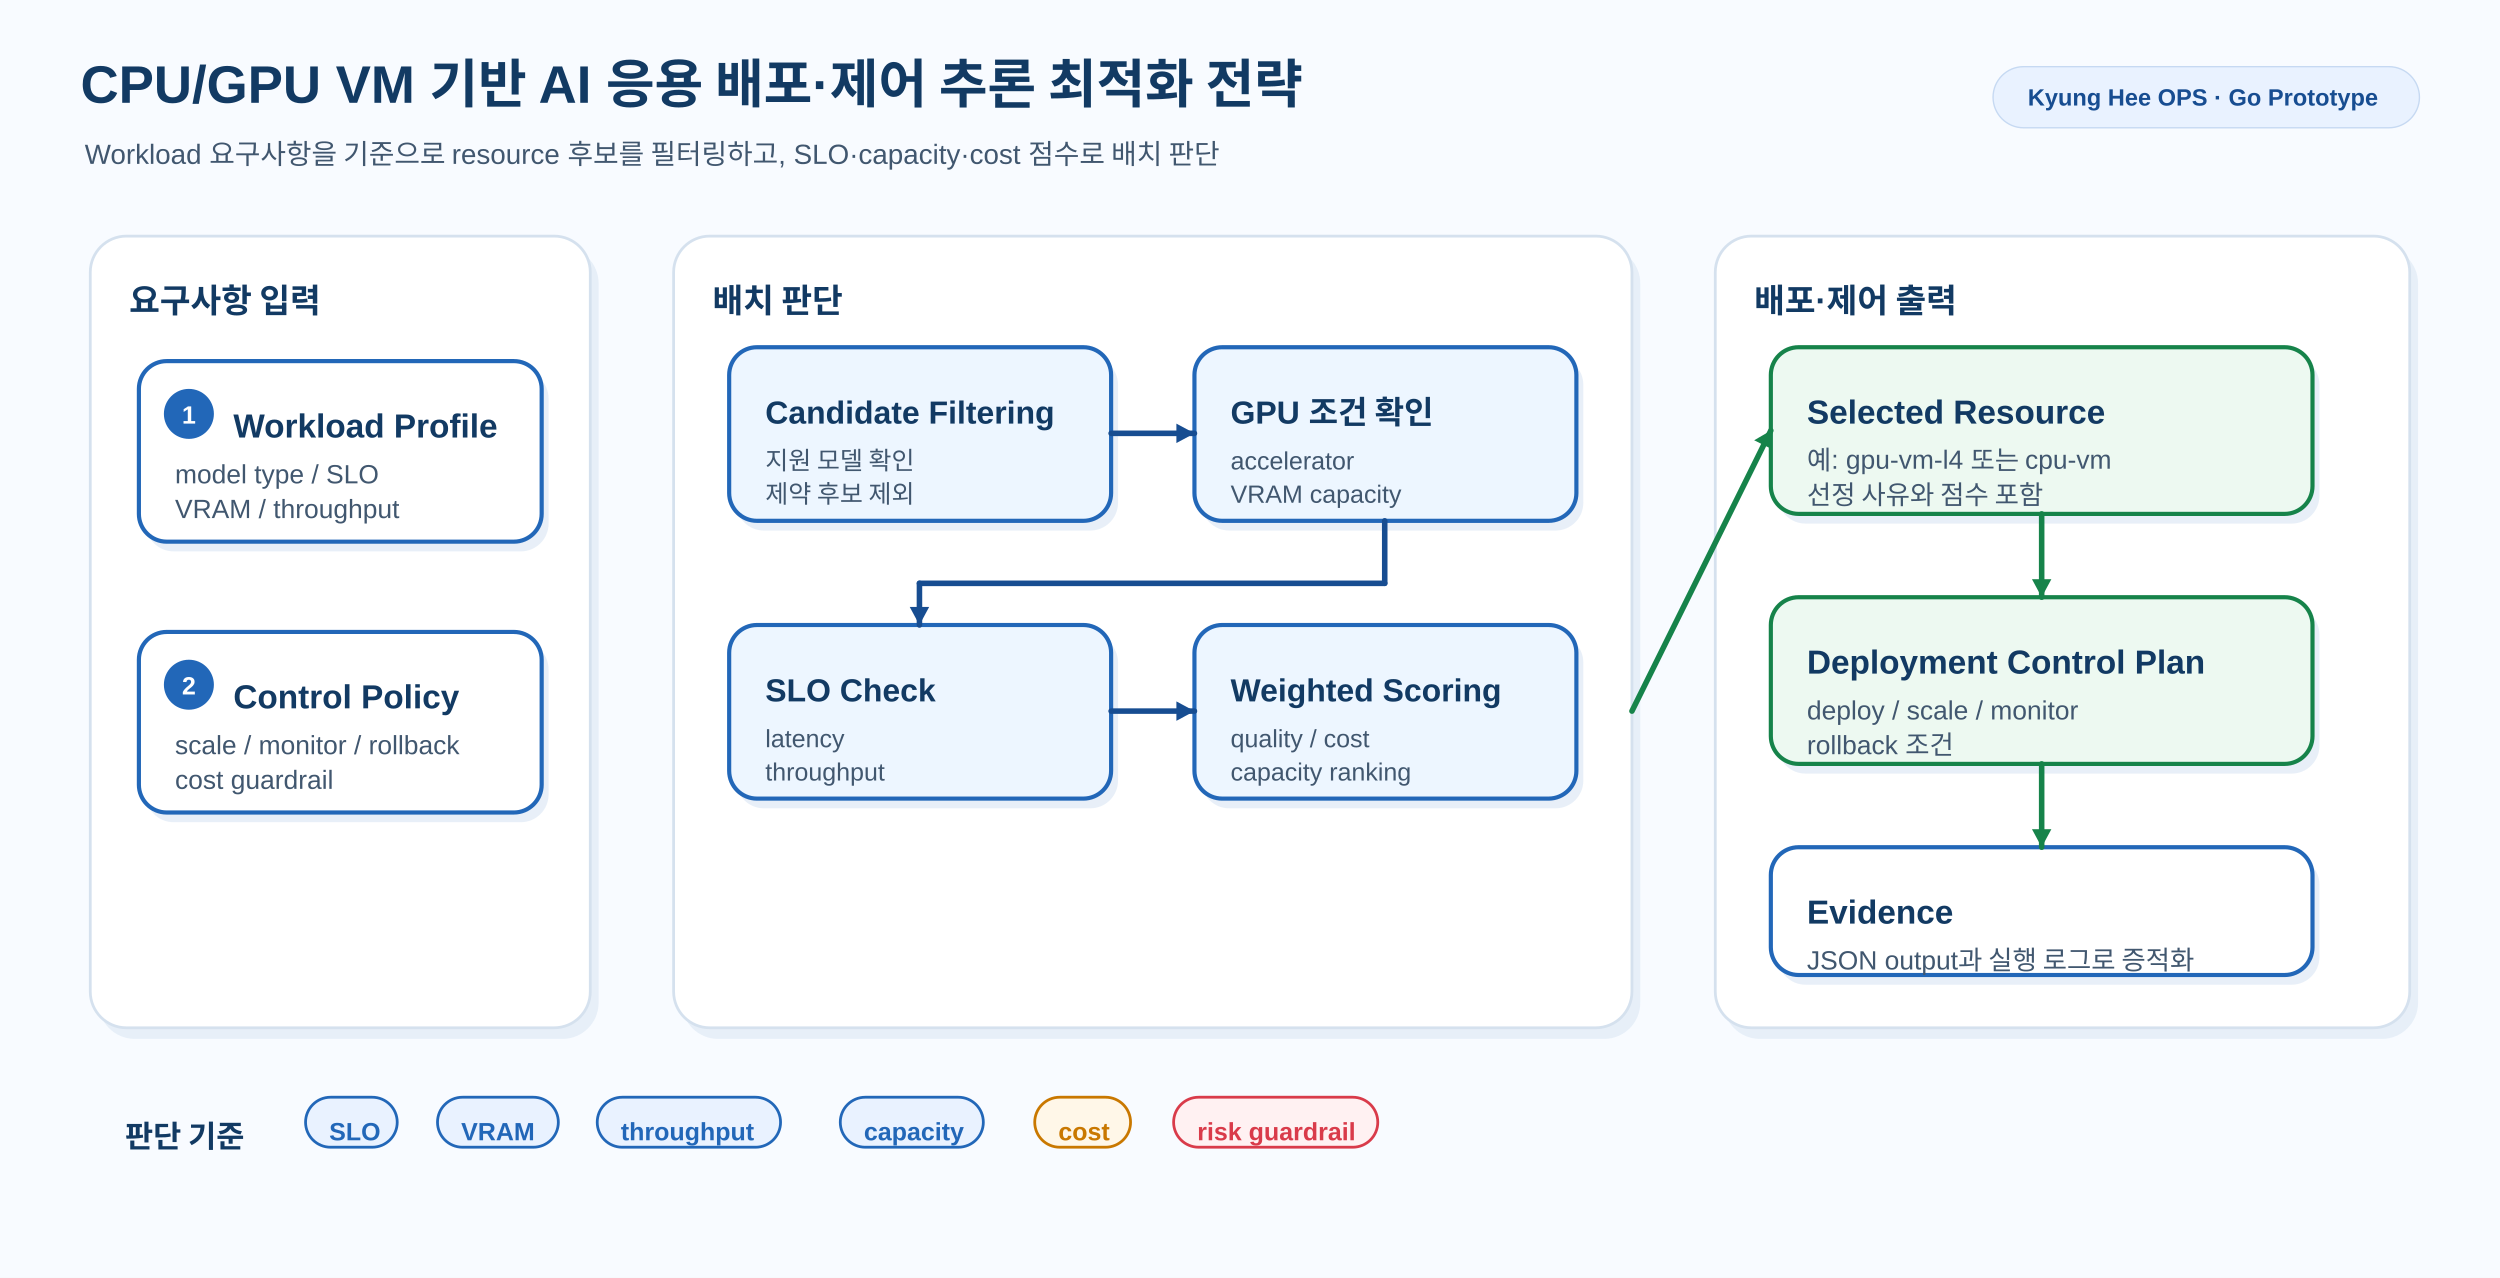
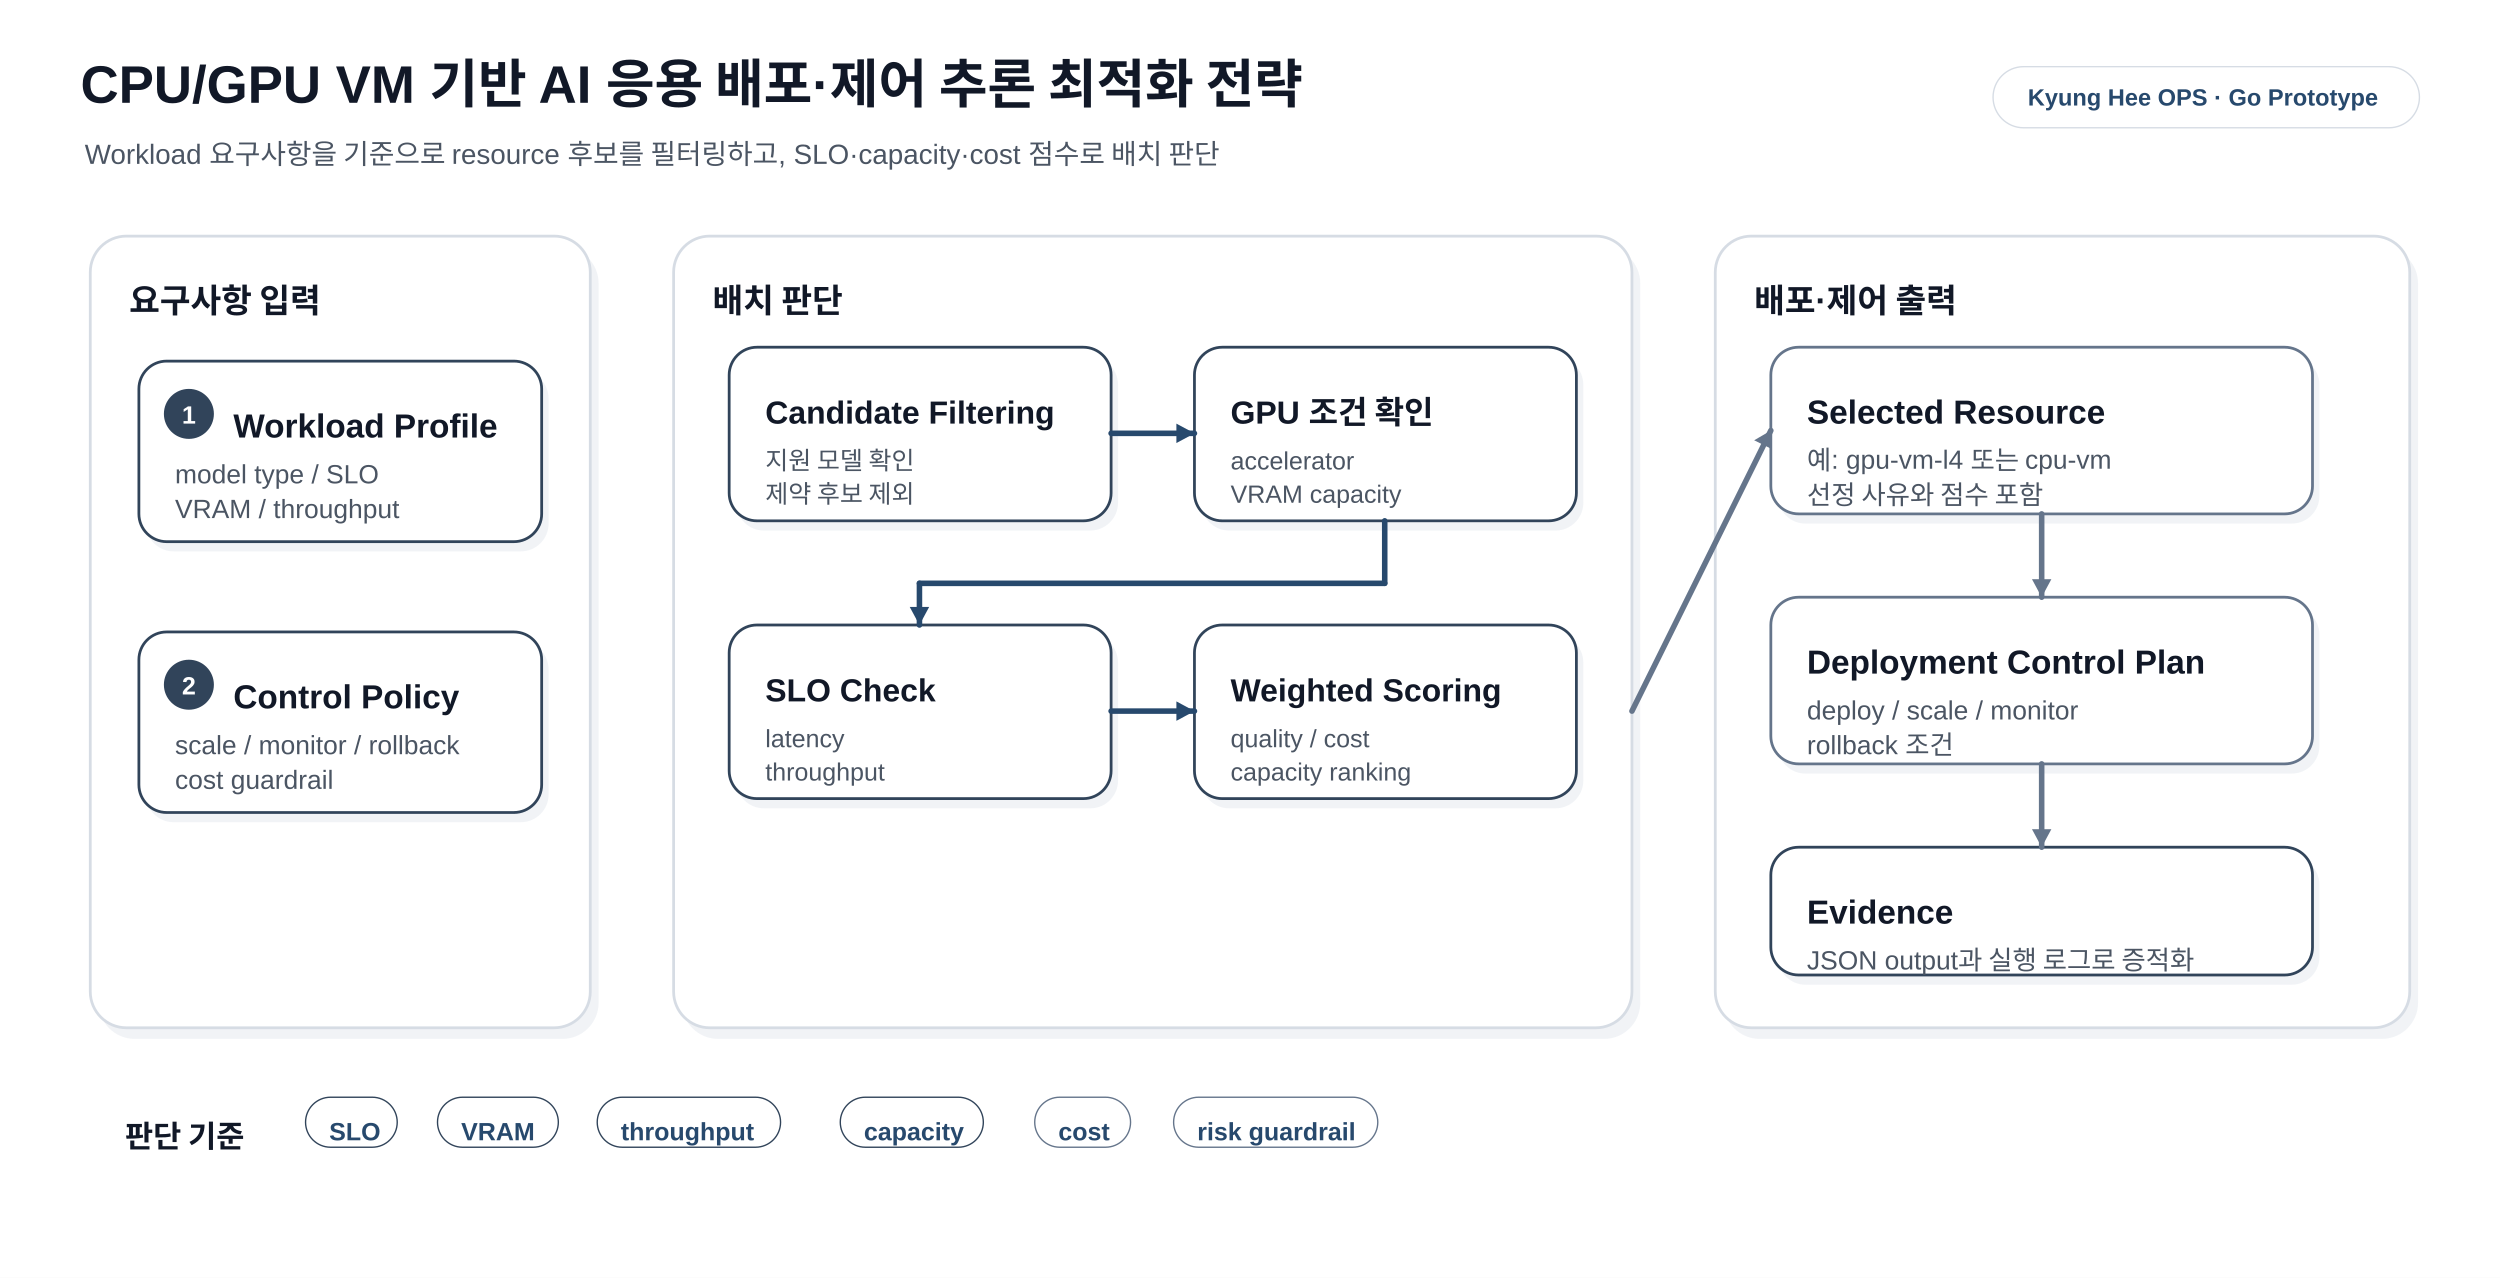
<svg xmlns="http://www.w3.org/2000/svg" width="1800" height="920" viewBox="0 0 1800 920">
  <defs>
    <filter id="softShadow" x="-20%" y="-20%" width="140%" height="140%">
-       <feDropShadow dx="0" dy="10" stdDeviation="10" flood-color="#1b3c5d" flood-opacity="0.12" />
+       <feDropShadow dx="0" dy="8" stdDeviation="8" flood-color="#111827" flood-opacity="0.08" />
    </filter>
  </defs>
-   <rect width="1800" height="920" fill="#f8fbff" />
-   <text x="58" y="74" fill="#123a63" font-family="Malgun Gothic, Pretendard, Noto Sans KR, Arial, sans-serif" font-size="38" font-weight="700" text-anchor="start">CPU/GPU VM 기반 AI 응용 배포·제어 추론 최적화 전략</text>
-   <text x="61" y="118" fill="#41576f" font-family="Malgun Gothic, Pretendard, Noto Sans KR, Arial, sans-serif" font-size="20" font-weight="400" text-anchor="start">Workload 요구사항을 기준으로 resource 후보를 필터링하고, SLO·capacity·cost 점수로 배치 판단</text>
-   <rect x="1435" y="48" width="307" height="44" rx="22" fill="#e9f2ff" stroke="#c6d9f2" stroke-width="1" />
-   <text x="1460" y="76" fill="#174d91" font-family="Malgun Gothic, Pretendard, Noto Sans KR, Arial, sans-serif" font-size="17" font-weight="700" text-anchor="start">Kyung Hee OPS · Go Prototype</text>
-   <rect x="71" y="178" width="360" height="570" rx="26" fill="#d8e5f3" stroke="#d8e5f3" stroke-width="0" opacity="0.55" />
-   <rect x="65" y="170" width="360" height="570" rx="26" fill="#ffffff" stroke="#d5e1ee" stroke-width="2" />
-   <text x="93" y="225" fill="#123a63" font-family="Malgun Gothic, Pretendard, Noto Sans KR, Arial, sans-serif" font-size="24" font-weight="700" text-anchor="start">요구사항 입력</text>
-   <rect x="105" y="267" width="290" height="130" rx="20" fill="#dce7f4" stroke="#dce7f4" stroke-width="0" opacity="0.65" />
-   <rect x="100" y="260" width="290" height="130" rx="20" fill="#ffffff" stroke="#2267b8" stroke-width="3" />
-   <circle cx="136" cy="298" r="18" fill="#2267b8" />
+   <rect width="1800" height="920" fill="#ffffff" />
+   <text x="58" y="74" fill="#111827" font-family="Malgun Gothic, Pretendard, Noto Sans KR, Arial, sans-serif" font-size="38" font-weight="700" text-anchor="start">CPU/GPU VM 기반 AI 응용 배포·제어 추론 최적화 전략</text>
+   <text x="61" y="118" fill="#4b5563" font-family="Malgun Gothic, Pretendard, Noto Sans KR, Arial, sans-serif" font-size="20" font-weight="400" text-anchor="start">Workload 요구사항을 기준으로 resource 후보를 필터링하고, SLO·capacity·cost 점수로 배치 판단</text>
+   <rect x="1435" y="48" width="307" height="44" rx="22" fill="#ffffff" stroke="#d6dce4" stroke-width="1" />
+   <text x="1460" y="76" fill="#27496d" font-family="Malgun Gothic, Pretendard, Noto Sans KR, Arial, sans-serif" font-size="17" font-weight="700" text-anchor="start">Kyung Hee OPS · Go Prototype</text>
+   <rect x="71" y="178" width="360" height="570" rx="26" fill="#edf0f4" stroke="#edf0f4" stroke-width="0" opacity="0.78" />
+   <rect x="65" y="170" width="360" height="570" rx="26" fill="#ffffff" stroke="#d6dce4" stroke-width="2" />
+   <text x="93" y="225" fill="#111827" font-family="Malgun Gothic, Pretendard, Noto Sans KR, Arial, sans-serif" font-size="24" font-weight="700" text-anchor="start">요구사항 입력</text>
+   <rect x="105" y="267" width="290" height="130" rx="20" fill="#edf0f4" stroke="#edf0f4" stroke-width="0" opacity="0.78" />
+   <rect x="100" y="260" width="290" height="130" rx="20" fill="#ffffff" stroke="#31445a" stroke-width="2" />
+   <circle cx="136" cy="298" r="18" fill="#31445a" />
  <text x="136" y="305" fill="#ffffff" font-family="Malgun Gothic, Pretendard, Noto Sans KR, Arial, sans-serif" font-size="18" font-weight="700" text-anchor="middle">1</text>
-   <text x="168" y="315" fill="#123a63" font-family="Malgun Gothic, Pretendard, Noto Sans KR, Arial, sans-serif" font-size="24" font-weight="700" text-anchor="start">Workload Profile</text>
-   <text x="126" y="348" fill="#41576f" font-family="Malgun Gothic, Pretendard, Noto Sans KR, Arial, sans-serif" font-size="19" font-weight="400" text-anchor="start">model type / SLO</text>
-   <text x="126" y="373" fill="#41576f" font-family="Malgun Gothic, Pretendard, Noto Sans KR, Arial, sans-serif" font-size="19" font-weight="400" text-anchor="start">VRAM / throughput</text>
-   <rect x="105" y="462" width="290" height="130" rx="20" fill="#dce7f4" stroke="#dce7f4" stroke-width="0" opacity="0.65" />
-   <rect x="100" y="455" width="290" height="130" rx="20" fill="#ffffff" stroke="#2267b8" stroke-width="3" />
-   <circle cx="136" cy="493" r="18" fill="#2267b8" />
+   <text x="168" y="315" fill="#111827" font-family="Malgun Gothic, Pretendard, Noto Sans KR, Arial, sans-serif" font-size="24" font-weight="700" text-anchor="start">Workload Profile</text>
+   <text x="126" y="348" fill="#4b5563" font-family="Malgun Gothic, Pretendard, Noto Sans KR, Arial, sans-serif" font-size="19" font-weight="400" text-anchor="start">model type / SLO</text>
+   <text x="126" y="373" fill="#4b5563" font-family="Malgun Gothic, Pretendard, Noto Sans KR, Arial, sans-serif" font-size="19" font-weight="400" text-anchor="start">VRAM / throughput</text>
+   <rect x="105" y="462" width="290" height="130" rx="20" fill="#edf0f4" stroke="#edf0f4" stroke-width="0" opacity="0.78" />
+   <rect x="100" y="455" width="290" height="130" rx="20" fill="#ffffff" stroke="#31445a" stroke-width="2" />
+   <circle cx="136" cy="493" r="18" fill="#31445a" />
  <text x="136" y="500" fill="#ffffff" font-family="Malgun Gothic, Pretendard, Noto Sans KR, Arial, sans-serif" font-size="18" font-weight="700" text-anchor="middle">2</text>
-   <text x="168" y="510" fill="#123a63" font-family="Malgun Gothic, Pretendard, Noto Sans KR, Arial, sans-serif" font-size="24" font-weight="700" text-anchor="start">Control Policy</text>
-   <text x="126" y="543" fill="#41576f" font-family="Malgun Gothic, Pretendard, Noto Sans KR, Arial, sans-serif" font-size="19" font-weight="400" text-anchor="start">scale / monitor / rollback</text>
-   <text x="126" y="568" fill="#41576f" font-family="Malgun Gothic, Pretendard, Noto Sans KR, Arial, sans-serif" font-size="19" font-weight="400" text-anchor="start">cost guardrail</text>
-   <rect x="491" y="178" width="690" height="570" rx="26" fill="#d8e5f3" stroke="#d8e5f3" stroke-width="0" opacity="0.55" />
-   <rect x="485" y="170" width="690" height="570" rx="26" fill="#ffffff" stroke="#d5e1ee" stroke-width="2" />
-   <text x="513" y="225" fill="#123a63" font-family="Malgun Gothic, Pretendard, Noto Sans KR, Arial, sans-serif" font-size="24" font-weight="700" text-anchor="start">배치 판단</text>
-   <rect x="530" y="257" width="275" height="125" rx="20" fill="#dce7f4" stroke="#dce7f4" stroke-width="0" opacity="0.65" />
-   <rect x="525" y="250" width="275" height="125" rx="20" fill="#edf6ff" stroke="#2267b8" stroke-width="3" />
-   <text x="551" y="305" fill="#123a63" font-family="Malgun Gothic, Pretendard, Noto Sans KR, Arial, sans-serif" font-size="23" font-weight="700" text-anchor="start">Candidate Filtering</text>
-   <text x="551" y="338" fill="#41576f" font-family="Malgun Gothic, Pretendard, Noto Sans KR, Arial, sans-serif" font-size="18" font-weight="400" text-anchor="start">지원 모델 확인</text>
-   <text x="551" y="362" fill="#41576f" font-family="Malgun Gothic, Pretendard, Noto Sans KR, Arial, sans-serif" font-size="18" font-weight="400" text-anchor="start">제약 후보 제외</text>
-   <rect x="865" y="257" width="275" height="125" rx="20" fill="#dce7f4" stroke="#dce7f4" stroke-width="0" opacity="0.65" />
-   <rect x="860" y="250" width="275" height="125" rx="20" fill="#edf6ff" stroke="#2267b8" stroke-width="3" />
-   <text x="886" y="305" fill="#123a63" font-family="Malgun Gothic, Pretendard, Noto Sans KR, Arial, sans-serif" font-size="23" font-weight="700" text-anchor="start">GPU 조건 확인</text>
-   <text x="886" y="338" fill="#41576f" font-family="Malgun Gothic, Pretendard, Noto Sans KR, Arial, sans-serif" font-size="18" font-weight="400" text-anchor="start">accelerator</text>
-   <text x="886" y="362" fill="#41576f" font-family="Malgun Gothic, Pretendard, Noto Sans KR, Arial, sans-serif" font-size="18" font-weight="400" text-anchor="start">VRAM capacity</text>
-   <rect x="530" y="457" width="275" height="125" rx="20" fill="#dce7f4" stroke="#dce7f4" stroke-width="0" opacity="0.65" />
-   <rect x="525" y="450" width="275" height="125" rx="20" fill="#edf6ff" stroke="#2267b8" stroke-width="3" />
-   <text x="551" y="505" fill="#123a63" font-family="Malgun Gothic, Pretendard, Noto Sans KR, Arial, sans-serif" font-size="23" font-weight="700" text-anchor="start">SLO Check</text>
-   <text x="551" y="538" fill="#41576f" font-family="Malgun Gothic, Pretendard, Noto Sans KR, Arial, sans-serif" font-size="18" font-weight="400" text-anchor="start">latency</text>
-   <text x="551" y="562" fill="#41576f" font-family="Malgun Gothic, Pretendard, Noto Sans KR, Arial, sans-serif" font-size="18" font-weight="400" text-anchor="start">throughput</text>
-   <rect x="865" y="457" width="275" height="125" rx="20" fill="#dce7f4" stroke="#dce7f4" stroke-width="0" opacity="0.65" />
-   <rect x="860" y="450" width="275" height="125" rx="20" fill="#edf6ff" stroke="#2267b8" stroke-width="3" />
-   <text x="886" y="505" fill="#123a63" font-family="Malgun Gothic, Pretendard, Noto Sans KR, Arial, sans-serif" font-size="23" font-weight="700" text-anchor="start">Weighted Scoring</text>
-   <text x="886" y="538" fill="#41576f" font-family="Malgun Gothic, Pretendard, Noto Sans KR, Arial, sans-serif" font-size="18" font-weight="400" text-anchor="start">quality / cost</text>
-   <text x="886" y="562" fill="#41576f" font-family="Malgun Gothic, Pretendard, Noto Sans KR, Arial, sans-serif" font-size="18" font-weight="400" text-anchor="start">capacity ranking</text>
-   <line x1="800" y1="312" x2="860" y2="312" stroke="#174d91" stroke-width="4" stroke-linecap="round" />
-   <polygon points="860,312 847,319 847,305" fill="#174d91" />
-   <line x1="997" y1="375" x2="997" y2="420" stroke="#174d91" stroke-width="4" stroke-linecap="round" />
-   <line x1="997" y1="420" x2="662" y2="420" stroke="#174d91" stroke-width="4" stroke-linecap="round" />
-   <line x1="662" y1="420" x2="662" y2="450" stroke="#174d91" stroke-width="4" stroke-linecap="round" />
-   <polygon points="662,450 655,437 669,437" fill="#174d91" />
-   <line x1="800" y1="512" x2="860" y2="512" stroke="#174d91" stroke-width="4" stroke-linecap="round" />
-   <polygon points="860,512 847,519 847,505" fill="#174d91" />
-   <rect x="1241" y="178" width="500" height="570" rx="26" fill="#d8e5f3" stroke="#d8e5f3" stroke-width="0" opacity="0.55" />
-   <rect x="1235" y="170" width="500" height="570" rx="26" fill="#ffffff" stroke="#d5e1ee" stroke-width="2" />
-   <text x="1263" y="225" fill="#123a63" font-family="Malgun Gothic, Pretendard, Noto Sans KR, Arial, sans-serif" font-size="24" font-weight="700" text-anchor="start">배포·제어 출력</text>
-   <rect x="1280" y="257" width="390" height="120" rx="20" fill="#dce7f4" stroke="#dce7f4" stroke-width="0" opacity="0.65" />
-   <rect x="1275" y="250" width="390" height="120" rx="20" fill="#edf9f1" stroke="#16834a" stroke-width="3" />
-   <text x="1301" y="305" fill="#123a63" font-family="Malgun Gothic, Pretendard, Noto Sans KR, Arial, sans-serif" font-size="24" font-weight="700" text-anchor="start">Selected Resource</text>
-   <text x="1301" y="338" fill="#41576f" font-family="Malgun Gothic, Pretendard, Noto Sans KR, Arial, sans-serif" font-size="19" font-weight="400" text-anchor="start">예: gpu-vm-l4 또는 cpu-vm</text>
-   <text x="1301" y="363" fill="#41576f" font-family="Malgun Gothic, Pretendard, Noto Sans KR, Arial, sans-serif" font-size="19" font-weight="400" text-anchor="start">선정 사유와 점수 포함</text>
-   <rect x="1280" y="437" width="390" height="120" rx="20" fill="#dce7f4" stroke="#dce7f4" stroke-width="0" opacity="0.65" />
-   <rect x="1275" y="430" width="390" height="120" rx="20" fill="#edf9f1" stroke="#16834a" stroke-width="3" />
-   <text x="1301" y="485" fill="#123a63" font-family="Malgun Gothic, Pretendard, Noto Sans KR, Arial, sans-serif" font-size="24" font-weight="700" text-anchor="start">Deployment Control Plan</text>
-   <text x="1301" y="518" fill="#41576f" font-family="Malgun Gothic, Pretendard, Noto Sans KR, Arial, sans-serif" font-size="19" font-weight="400" text-anchor="start">deploy / scale / monitor</text>
-   <text x="1301" y="543" fill="#41576f" font-family="Malgun Gothic, Pretendard, Noto Sans KR, Arial, sans-serif" font-size="19" font-weight="400" text-anchor="start">rollback 조건</text>
-   <rect x="1280" y="617" width="390" height="92" rx="20" fill="#dce7f4" stroke="#dce7f4" stroke-width="0" opacity="0.65" />
-   <rect x="1275" y="610" width="390" height="92" rx="20" fill="#ffffff" stroke="#2267b8" stroke-width="3" />
-   <text x="1301" y="665" fill="#123a63" font-family="Malgun Gothic, Pretendard, Noto Sans KR, Arial, sans-serif" font-size="24" font-weight="700" text-anchor="start">Evidence</text>
-   <text x="1301" y="698" fill="#41576f" font-family="Malgun Gothic, Pretendard, Noto Sans KR, Arial, sans-serif" font-size="19" font-weight="400" text-anchor="start">JSON output과 실행 로그로 증적화</text>
-   <line x1="1175" y1="512" x2="1275" y2="310" stroke="#16834a" stroke-width="4" stroke-linecap="round" />
-   <polygon points="1275,310 1275,323 1263,317" fill="#16834a" />
-   <line x1="1470" y1="370" x2="1470" y2="430" stroke="#16834a" stroke-width="4" stroke-linecap="round" />
-   <polygon points="1470,430 1463,417 1477,417" fill="#16834a" />
-   <line x1="1470" y1="550" x2="1470" y2="610" stroke="#16834a" stroke-width="4" stroke-linecap="round" />
-   <polygon points="1470,610 1463,597 1477,597" fill="#16834a" />
-   <text x="90" y="826" fill="#123a63" font-family="Malgun Gothic, Pretendard, Noto Sans KR, Arial, sans-serif" font-size="22" font-weight="700" text-anchor="start">판단 기준</text>
-   <rect x="220" y="790" width="66" height="36" rx="18" fill="#e9f2ff" stroke="#2267b8" stroke-width="2" />
-   <text x="237" y="821" fill="#2267b8" font-family="Malgun Gothic, Pretendard, Noto Sans KR, Arial, sans-serif" font-size="18" font-weight="700" text-anchor="start">SLO</text>
-   <rect x="315" y="790" width="87" height="36" rx="18" fill="#e9f2ff" stroke="#2267b8" stroke-width="2" />
-   <text x="332" y="821" fill="#2267b8" font-family="Malgun Gothic, Pretendard, Noto Sans KR, Arial, sans-serif" font-size="18" font-weight="700" text-anchor="start">VRAM</text>
-   <rect x="430" y="790" width="132" height="36" rx="18" fill="#e9f2ff" stroke="#2267b8" stroke-width="2" />
-   <text x="447" y="821" fill="#2267b8" font-family="Malgun Gothic, Pretendard, Noto Sans KR, Arial, sans-serif" font-size="18" font-weight="700" text-anchor="start">throughput</text>
-   <rect x="605" y="790" width="103" height="36" rx="18" fill="#e9f2ff" stroke="#2267b8" stroke-width="2" />
-   <text x="622" y="821" fill="#2267b8" font-family="Malgun Gothic, Pretendard, Noto Sans KR, Arial, sans-serif" font-size="18" font-weight="700" text-anchor="start">capacity</text>
-   <rect x="745" y="790" width="69" height="36" rx="18" fill="#fff7e8" stroke="#c97800" stroke-width="2" />
-   <text x="762" y="821" fill="#c97800" font-family="Malgun Gothic, Pretendard, Noto Sans KR, Arial, sans-serif" font-size="18" font-weight="700" text-anchor="start">cost</text>
-   <rect x="845" y="790" width="147" height="36" rx="18" fill="#fff1f2" stroke="#d93b4a" stroke-width="2" />
-   <text x="862" y="821" fill="#d93b4a" font-family="Malgun Gothic, Pretendard, Noto Sans KR, Arial, sans-serif" font-size="18" font-weight="700" text-anchor="start">risk guardrail</text>
+   <text x="168" y="510" fill="#111827" font-family="Malgun Gothic, Pretendard, Noto Sans KR, Arial, sans-serif" font-size="24" font-weight="700" text-anchor="start">Control Policy</text>
+   <text x="126" y="543" fill="#4b5563" font-family="Malgun Gothic, Pretendard, Noto Sans KR, Arial, sans-serif" font-size="19" font-weight="400" text-anchor="start">scale / monitor / rollback</text>
+   <text x="126" y="568" fill="#4b5563" font-family="Malgun Gothic, Pretendard, Noto Sans KR, Arial, sans-serif" font-size="19" font-weight="400" text-anchor="start">cost guardrail</text>
+   <rect x="491" y="178" width="690" height="570" rx="26" fill="#edf0f4" stroke="#edf0f4" stroke-width="0" opacity="0.78" />
+   <rect x="485" y="170" width="690" height="570" rx="26" fill="#ffffff" stroke="#d6dce4" stroke-width="2" />
+   <text x="513" y="225" fill="#111827" font-family="Malgun Gothic, Pretendard, Noto Sans KR, Arial, sans-serif" font-size="24" font-weight="700" text-anchor="start">배치 판단</text>
+   <rect x="530" y="257" width="275" height="125" rx="20" fill="#edf0f4" stroke="#edf0f4" stroke-width="0" opacity="0.78" />
+   <rect x="525" y="250" width="275" height="125" rx="20" fill="#ffffff" stroke="#31445a" stroke-width="2" />
+   <text x="551" y="305" fill="#111827" font-family="Malgun Gothic, Pretendard, Noto Sans KR, Arial, sans-serif" font-size="23" font-weight="700" text-anchor="start">Candidate Filtering</text>
+   <text x="551" y="338" fill="#4b5563" font-family="Malgun Gothic, Pretendard, Noto Sans KR, Arial, sans-serif" font-size="18" font-weight="400" text-anchor="start">지원 모델 확인</text>
+   <text x="551" y="362" fill="#4b5563" font-family="Malgun Gothic, Pretendard, Noto Sans KR, Arial, sans-serif" font-size="18" font-weight="400" text-anchor="start">제약 후보 제외</text>
+   <rect x="865" y="257" width="275" height="125" rx="20" fill="#edf0f4" stroke="#edf0f4" stroke-width="0" opacity="0.78" />
+   <rect x="860" y="250" width="275" height="125" rx="20" fill="#ffffff" stroke="#31445a" stroke-width="2" />
+   <text x="886" y="305" fill="#111827" font-family="Malgun Gothic, Pretendard, Noto Sans KR, Arial, sans-serif" font-size="23" font-weight="700" text-anchor="start">GPU 조건 확인</text>
+   <text x="886" y="338" fill="#4b5563" font-family="Malgun Gothic, Pretendard, Noto Sans KR, Arial, sans-serif" font-size="18" font-weight="400" text-anchor="start">accelerator</text>
+   <text x="886" y="362" fill="#4b5563" font-family="Malgun Gothic, Pretendard, Noto Sans KR, Arial, sans-serif" font-size="18" font-weight="400" text-anchor="start">VRAM capacity</text>
+   <rect x="530" y="457" width="275" height="125" rx="20" fill="#edf0f4" stroke="#edf0f4" stroke-width="0" opacity="0.78" />
+   <rect x="525" y="450" width="275" height="125" rx="20" fill="#ffffff" stroke="#31445a" stroke-width="2" />
+   <text x="551" y="505" fill="#111827" font-family="Malgun Gothic, Pretendard, Noto Sans KR, Arial, sans-serif" font-size="23" font-weight="700" text-anchor="start">SLO Check</text>
+   <text x="551" y="538" fill="#4b5563" font-family="Malgun Gothic, Pretendard, Noto Sans KR, Arial, sans-serif" font-size="18" font-weight="400" text-anchor="start">latency</text>
+   <text x="551" y="562" fill="#4b5563" font-family="Malgun Gothic, Pretendard, Noto Sans KR, Arial, sans-serif" font-size="18" font-weight="400" text-anchor="start">throughput</text>
+   <rect x="865" y="457" width="275" height="125" rx="20" fill="#edf0f4" stroke="#edf0f4" stroke-width="0" opacity="0.78" />
+   <rect x="860" y="450" width="275" height="125" rx="20" fill="#ffffff" stroke="#31445a" stroke-width="2" />
+   <text x="886" y="505" fill="#111827" font-family="Malgun Gothic, Pretendard, Noto Sans KR, Arial, sans-serif" font-size="23" font-weight="700" text-anchor="start">Weighted Scoring</text>
+   <text x="886" y="538" fill="#4b5563" font-family="Malgun Gothic, Pretendard, Noto Sans KR, Arial, sans-serif" font-size="18" font-weight="400" text-anchor="start">quality / cost</text>
+   <text x="886" y="562" fill="#4b5563" font-family="Malgun Gothic, Pretendard, Noto Sans KR, Arial, sans-serif" font-size="18" font-weight="400" text-anchor="start">capacity ranking</text>
+   <line x1="800" y1="312" x2="860" y2="312" stroke="#27496d" stroke-width="4" stroke-linecap="round" />
+   <polygon points="860,312 847,319 847,305" fill="#27496d" />
+   <line x1="997" y1="375" x2="997" y2="420" stroke="#27496d" stroke-width="4" stroke-linecap="round" />
+   <line x1="997" y1="420" x2="662" y2="420" stroke="#27496d" stroke-width="4" stroke-linecap="round" />
+   <line x1="662" y1="420" x2="662" y2="450" stroke="#27496d" stroke-width="4" stroke-linecap="round" />
+   <polygon points="662,450 655,437 669,437" fill="#27496d" />
+   <line x1="800" y1="512" x2="860" y2="512" stroke="#27496d" stroke-width="4" stroke-linecap="round" />
+   <polygon points="860,512 847,519 847,505" fill="#27496d" />
+   <rect x="1241" y="178" width="500" height="570" rx="26" fill="#edf0f4" stroke="#edf0f4" stroke-width="0" opacity="0.78" />
+   <rect x="1235" y="170" width="500" height="570" rx="26" fill="#ffffff" stroke="#d6dce4" stroke-width="2" />
+   <text x="1263" y="225" fill="#111827" font-family="Malgun Gothic, Pretendard, Noto Sans KR, Arial, sans-serif" font-size="24" font-weight="700" text-anchor="start">배포·제어 출력</text>
+   <rect x="1280" y="257" width="390" height="120" rx="20" fill="#edf0f4" stroke="#edf0f4" stroke-width="0" opacity="0.78" />
+   <rect x="1275" y="250" width="390" height="120" rx="20" fill="#ffffff" stroke="#65758b" stroke-width="2" />
+   <text x="1301" y="305" fill="#111827" font-family="Malgun Gothic, Pretendard, Noto Sans KR, Arial, sans-serif" font-size="24" font-weight="700" text-anchor="start">Selected Resource</text>
+   <text x="1301" y="338" fill="#4b5563" font-family="Malgun Gothic, Pretendard, Noto Sans KR, Arial, sans-serif" font-size="19" font-weight="400" text-anchor="start">예: gpu-vm-l4 또는 cpu-vm</text>
+   <text x="1301" y="363" fill="#4b5563" font-family="Malgun Gothic, Pretendard, Noto Sans KR, Arial, sans-serif" font-size="19" font-weight="400" text-anchor="start">선정 사유와 점수 포함</text>
+   <rect x="1280" y="437" width="390" height="120" rx="20" fill="#edf0f4" stroke="#edf0f4" stroke-width="0" opacity="0.78" />
+   <rect x="1275" y="430" width="390" height="120" rx="20" fill="#ffffff" stroke="#65758b" stroke-width="2" />
+   <text x="1301" y="485" fill="#111827" font-family="Malgun Gothic, Pretendard, Noto Sans KR, Arial, sans-serif" font-size="24" font-weight="700" text-anchor="start">Deployment Control Plan</text>
+   <text x="1301" y="518" fill="#4b5563" font-family="Malgun Gothic, Pretendard, Noto Sans KR, Arial, sans-serif" font-size="19" font-weight="400" text-anchor="start">deploy / scale / monitor</text>
+   <text x="1301" y="543" fill="#4b5563" font-family="Malgun Gothic, Pretendard, Noto Sans KR, Arial, sans-serif" font-size="19" font-weight="400" text-anchor="start">rollback 조건</text>
+   <rect x="1280" y="617" width="390" height="92" rx="20" fill="#edf0f4" stroke="#edf0f4" stroke-width="0" opacity="0.78" />
+   <rect x="1275" y="610" width="390" height="92" rx="20" fill="#ffffff" stroke="#31445a" stroke-width="2" />
+   <text x="1301" y="665" fill="#111827" font-family="Malgun Gothic, Pretendard, Noto Sans KR, Arial, sans-serif" font-size="24" font-weight="700" text-anchor="start">Evidence</text>
+   <text x="1301" y="698" fill="#4b5563" font-family="Malgun Gothic, Pretendard, Noto Sans KR, Arial, sans-serif" font-size="19" font-weight="400" text-anchor="start">JSON output과 실행 로그로 증적화</text>
+   <line x1="1175" y1="512" x2="1275" y2="310" stroke="#65758b" stroke-width="4" stroke-linecap="round" />
+   <polygon points="1275,310 1275,323 1263,317" fill="#65758b" />
+   <line x1="1470" y1="370" x2="1470" y2="430" stroke="#65758b" stroke-width="4" stroke-linecap="round" />
+   <polygon points="1470,430 1463,417 1477,417" fill="#65758b" />
+   <line x1="1470" y1="550" x2="1470" y2="610" stroke="#65758b" stroke-width="4" stroke-linecap="round" />
+   <polygon points="1470,610 1463,597 1477,597" fill="#65758b" />
+   <text x="90" y="826" fill="#111827" font-family="Malgun Gothic, Pretendard, Noto Sans KR, Arial, sans-serif" font-size="22" font-weight="700" text-anchor="start">판단 기준</text>
+   <rect x="220" y="790" width="66" height="36" rx="18" fill="#ffffff" stroke="#31445a" stroke-width="1" />
+   <text x="237" y="821" fill="#27496d" font-family="Malgun Gothic, Pretendard, Noto Sans KR, Arial, sans-serif" font-size="18" font-weight="700" text-anchor="start">SLO</text>
+   <rect x="315" y="790" width="87" height="36" rx="18" fill="#ffffff" stroke="#31445a" stroke-width="1" />
+   <text x="332" y="821" fill="#27496d" font-family="Malgun Gothic, Pretendard, Noto Sans KR, Arial, sans-serif" font-size="18" font-weight="700" text-anchor="start">VRAM</text>
+   <rect x="430" y="790" width="132" height="36" rx="18" fill="#ffffff" stroke="#31445a" stroke-width="1" />
+   <text x="447" y="821" fill="#27496d" font-family="Malgun Gothic, Pretendard, Noto Sans KR, Arial, sans-serif" font-size="18" font-weight="700" text-anchor="start">throughput</text>
+   <rect x="605" y="790" width="103" height="36" rx="18" fill="#ffffff" stroke="#31445a" stroke-width="1" />
+   <text x="622" y="821" fill="#27496d" font-family="Malgun Gothic, Pretendard, Noto Sans KR, Arial, sans-serif" font-size="18" font-weight="700" text-anchor="start">capacity</text>
+   <rect x="745" y="790" width="69" height="36" rx="18" fill="#ffffff" stroke="#65758b" stroke-width="1" />
+   <text x="762" y="821" fill="#27496d" font-family="Malgun Gothic, Pretendard, Noto Sans KR, Arial, sans-serif" font-size="18" font-weight="700" text-anchor="start">cost</text>
+   <rect x="845" y="790" width="147" height="36" rx="18" fill="#ffffff" stroke="#65758b" stroke-width="1" />
+   <text x="862" y="821" fill="#27496d" font-family="Malgun Gothic, Pretendard, Noto Sans KR, Arial, sans-serif" font-size="18" font-weight="700" text-anchor="start">risk guardrail</text>
</svg>
